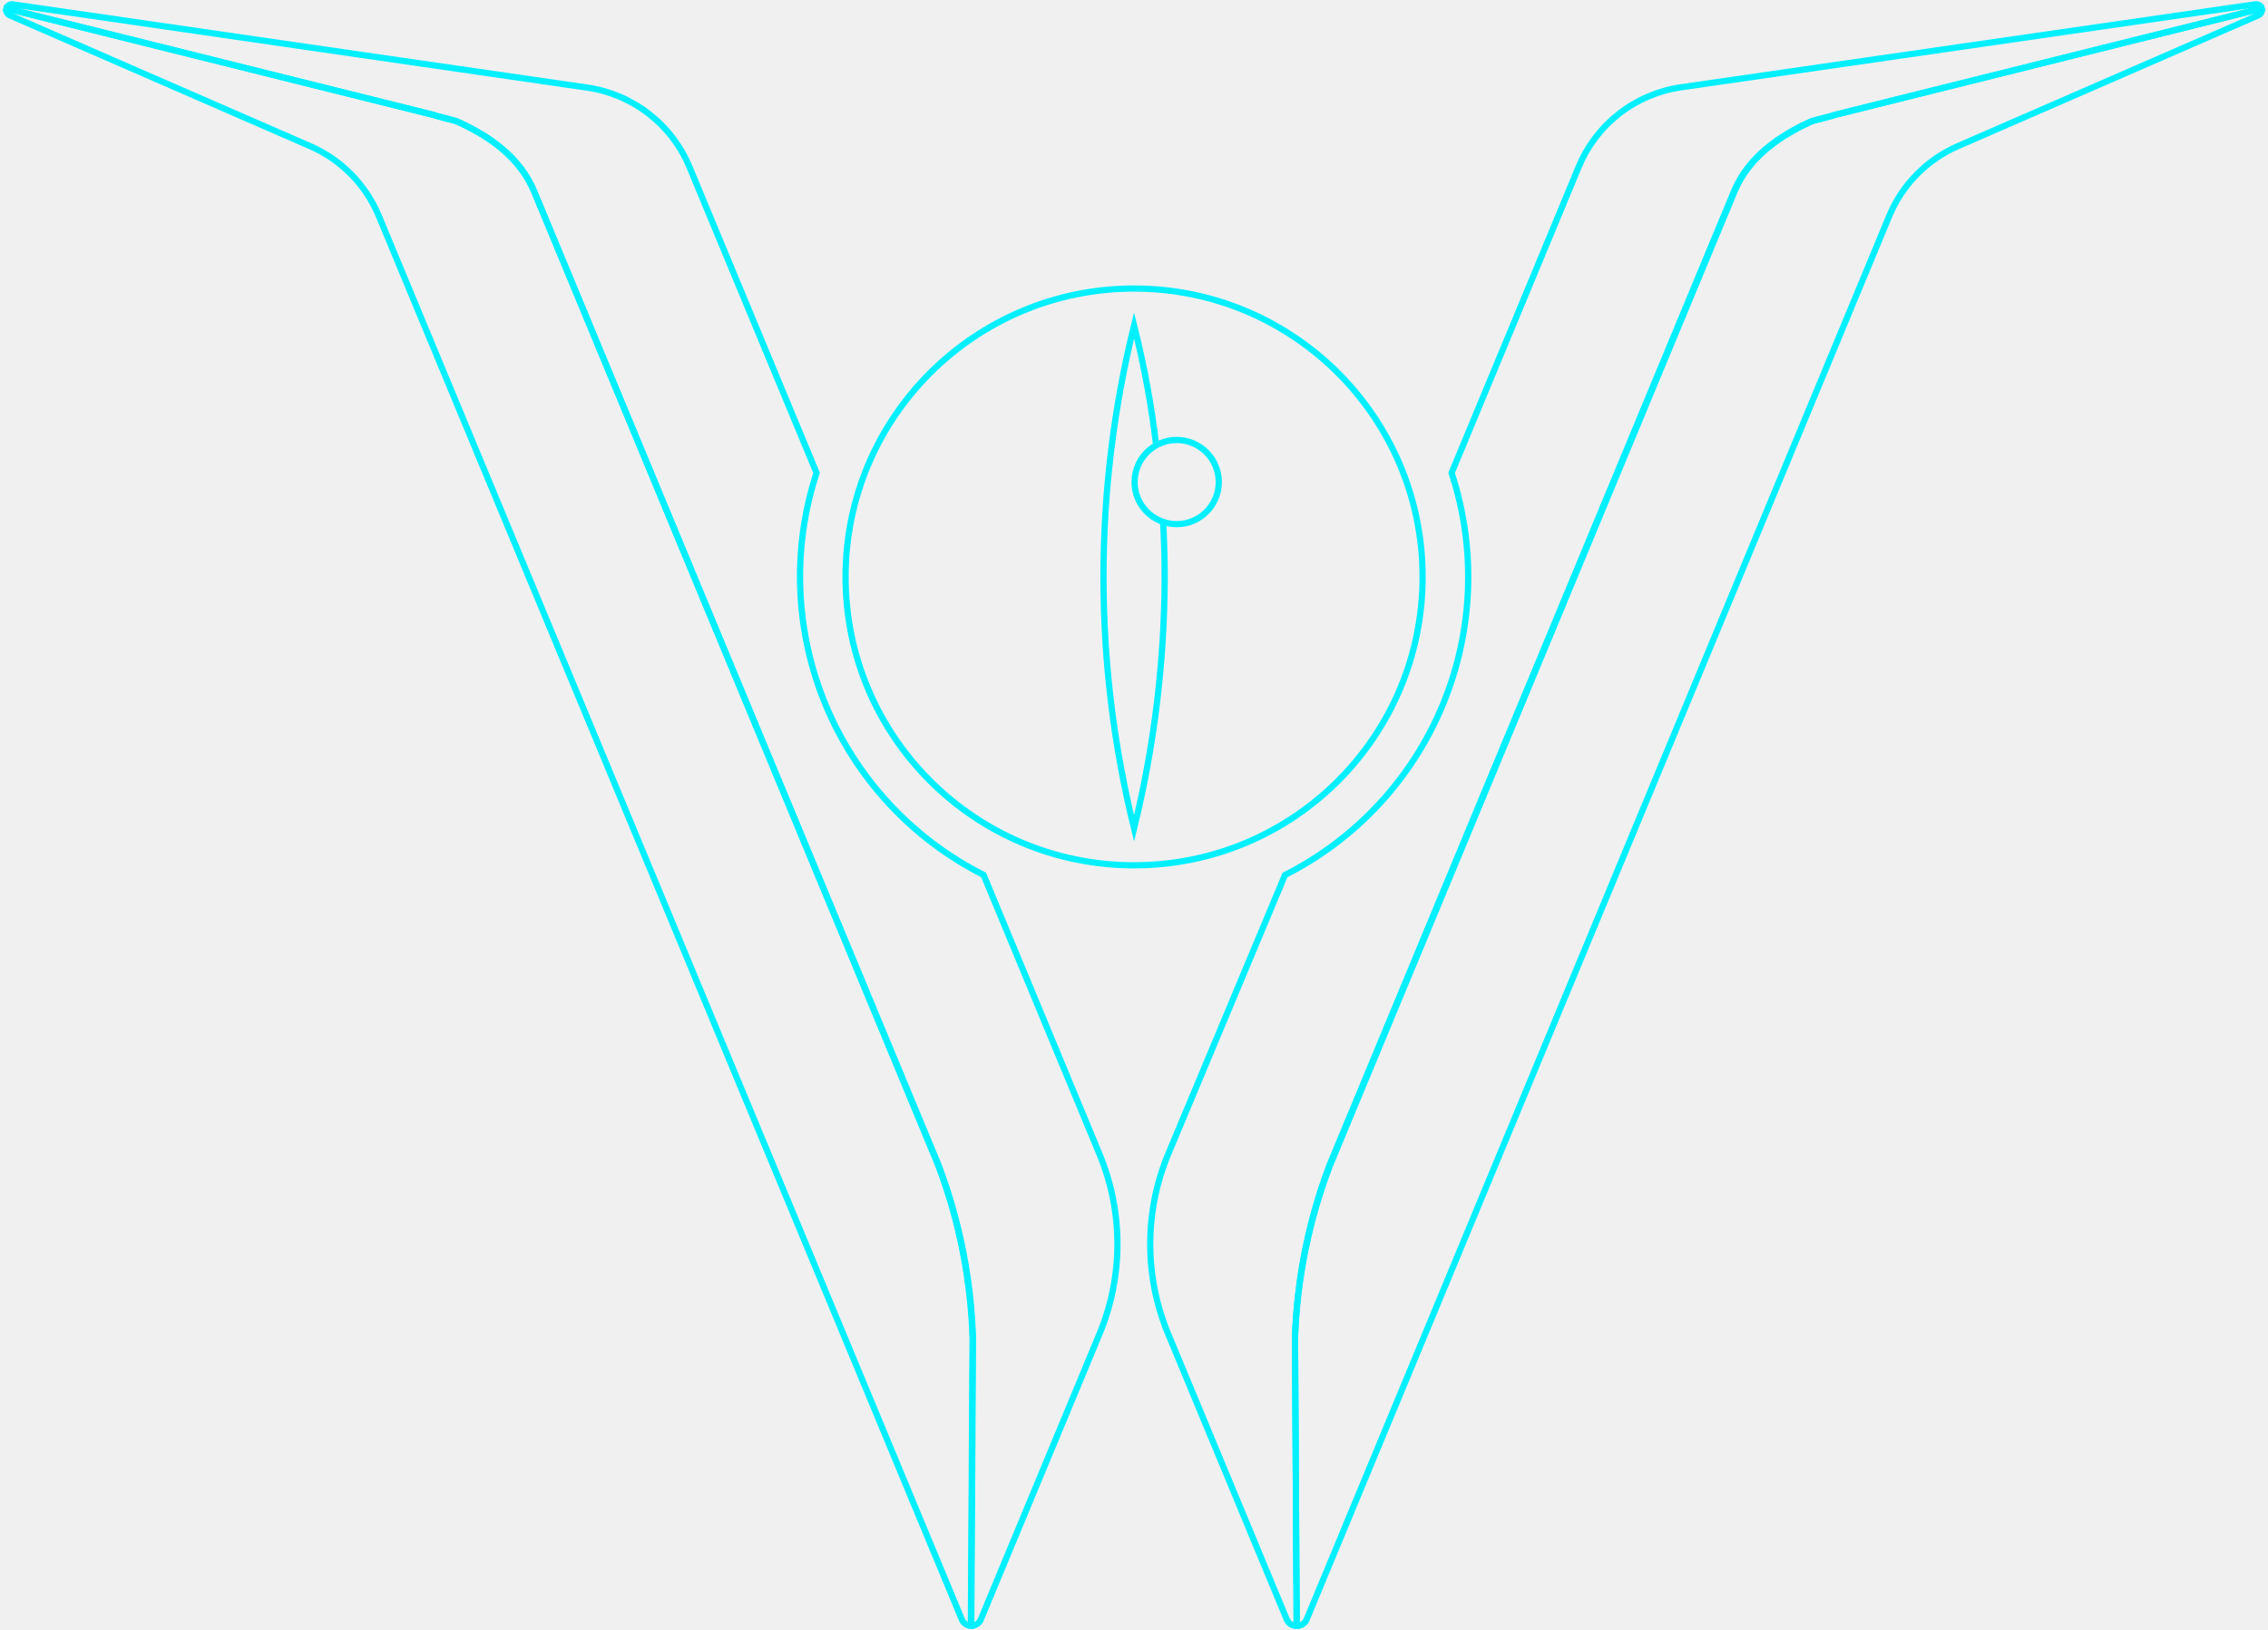
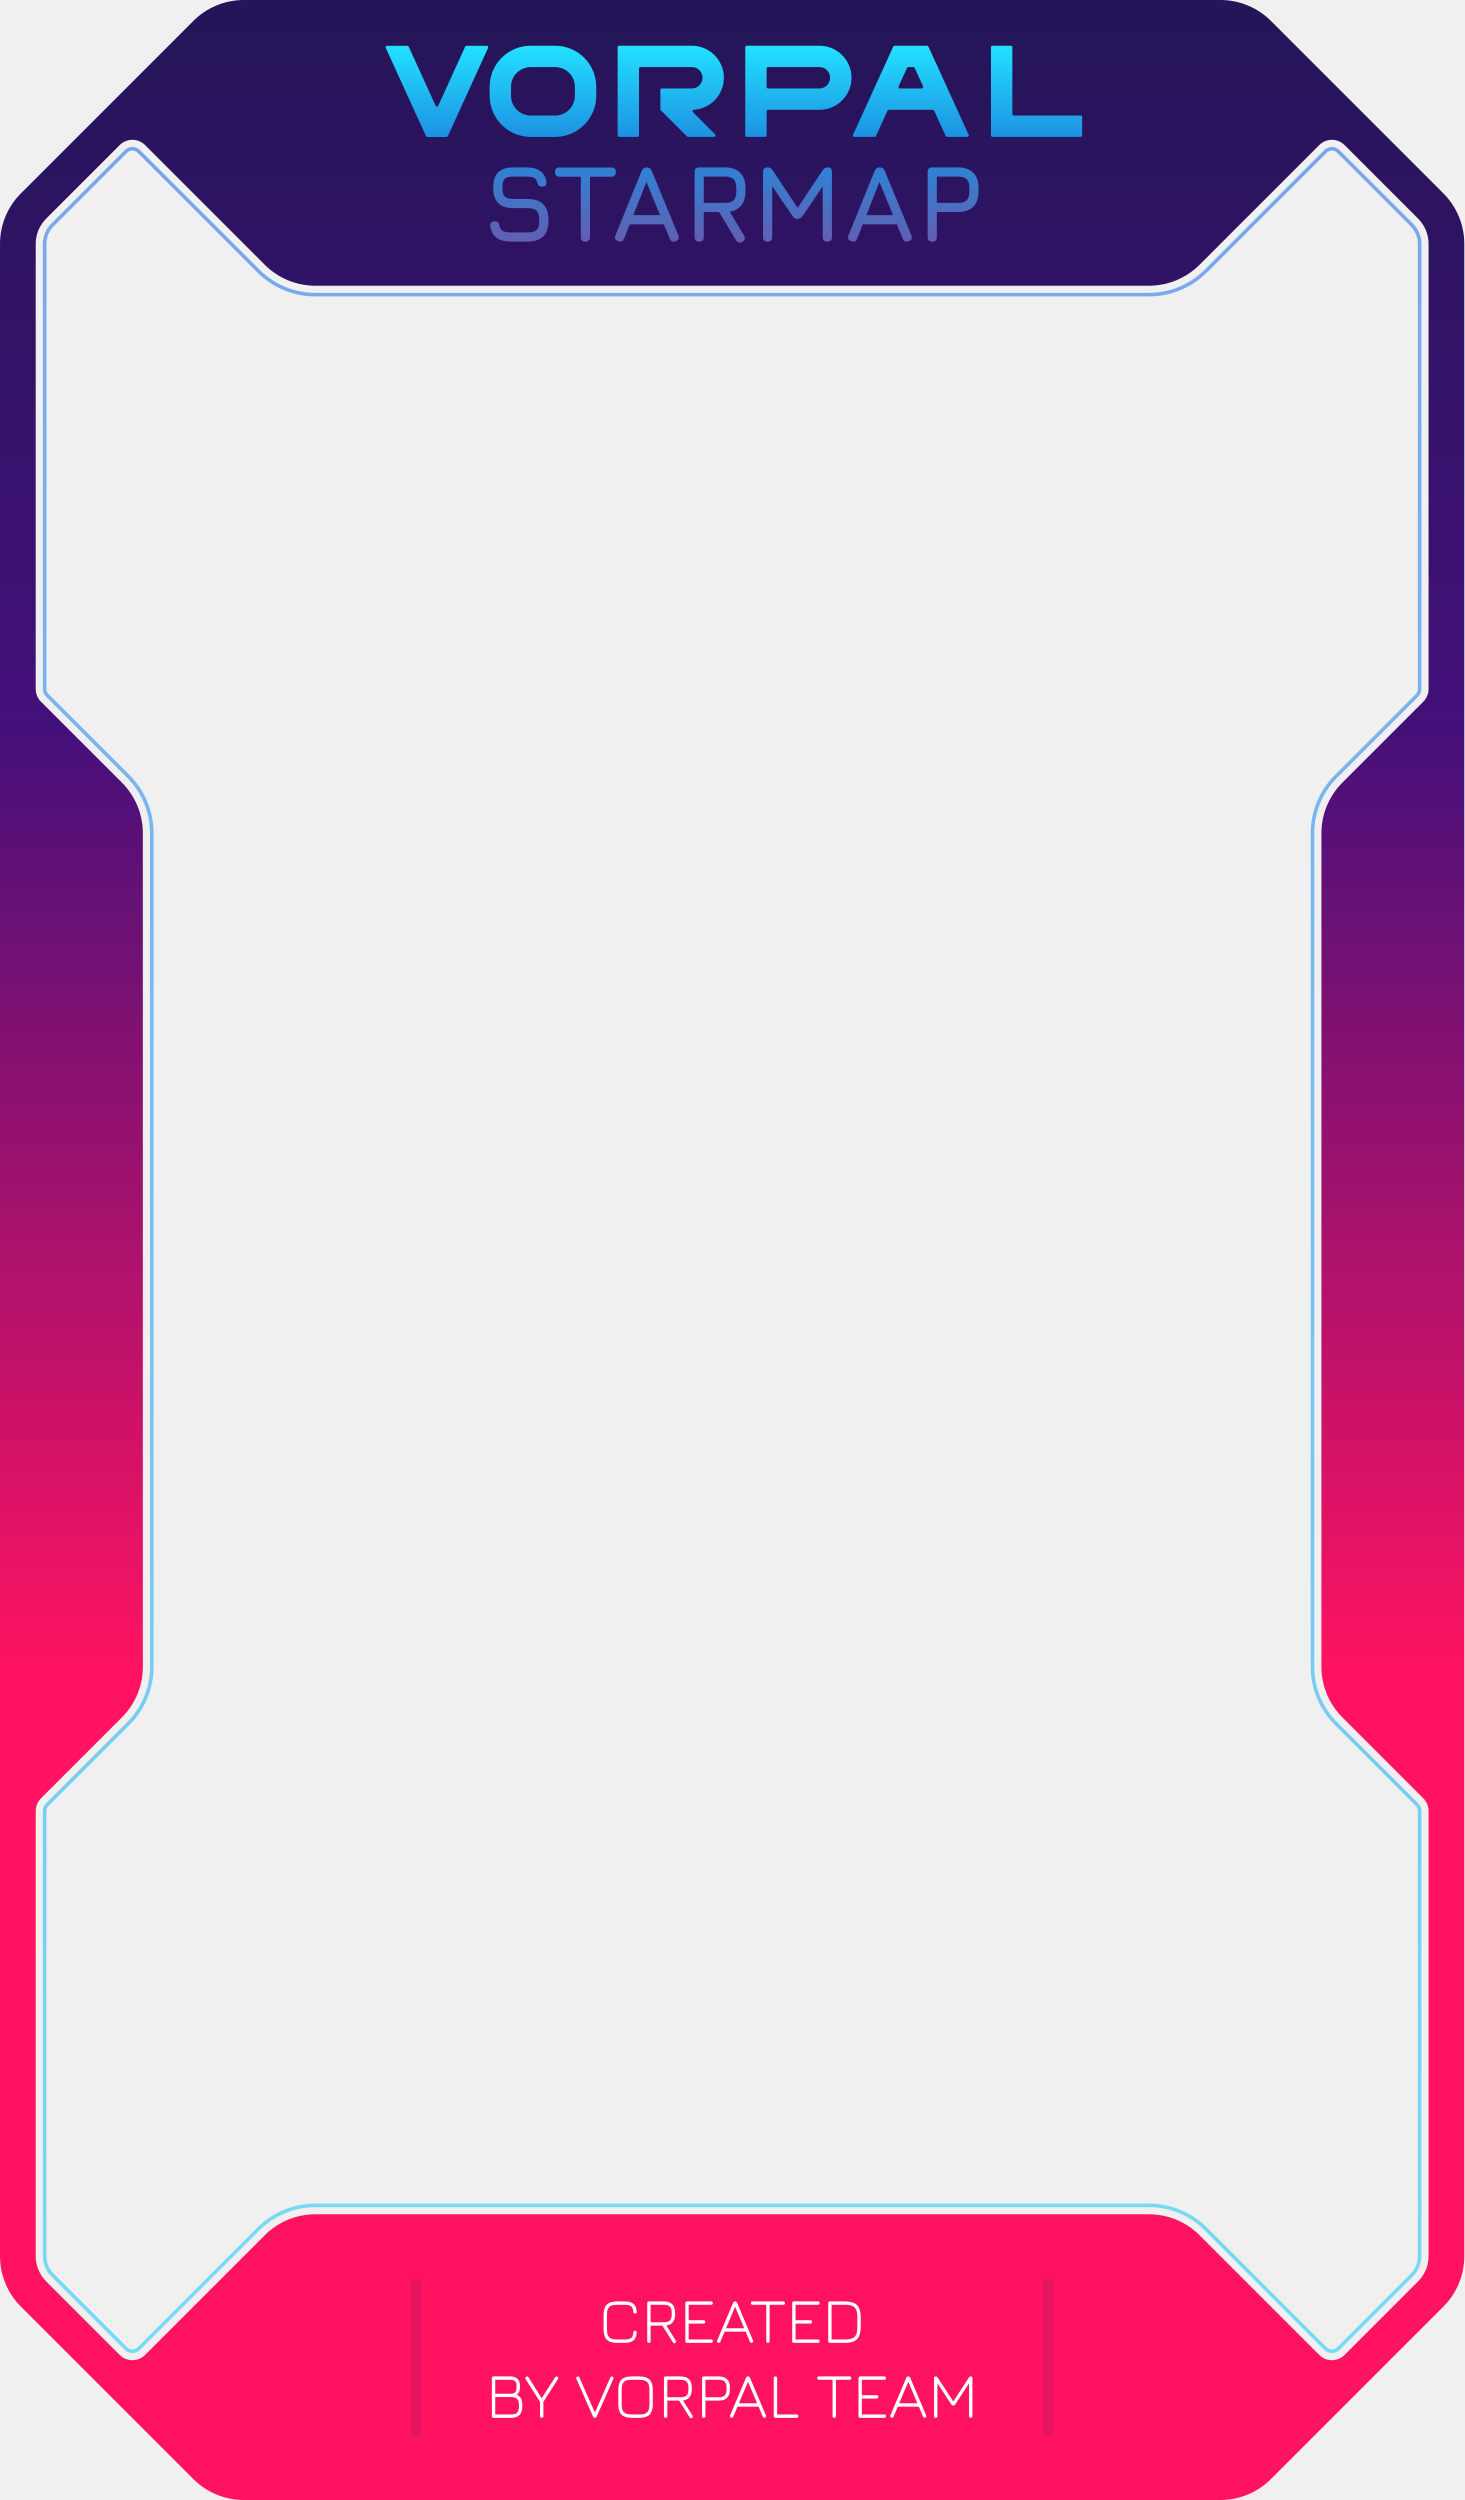
- <svg xmlns="http://www.w3.org/2000/svg" width="728" height="523" viewBox="0 0 728 523" fill="none">
-   <path d="M352.951 370.599C356.734 379.725 358.681 389.506 358.681 399.385C358.681 409.263 356.734 419.044 352.951 428.17L314.847 519.852C314.601 520.492 314.157 521.037 313.58 521.407C313.002 521.776 312.321 521.951 311.637 521.906L312.182 429.453C311.57 410.544 307.85 391.864 301.172 374.161L171.484 61.504C166.958 50.594 157.296 43.758 146.799 39.041C145.868 38.624 140.122 37.34 139.223 36.923L2.088 2.715C2.208 2.287 2.479 1.918 2.851 1.676C3.223 1.434 3.671 1.336 4.11 1.399L188.562 28.13C195.753 29.184 202.549 32.082 208.287 36.542C214.025 41.002 218.51 46.871 221.305 53.578L262.105 151.807C254.147 176.175 255.178 202.586 265.011 226.26C274.844 249.935 292.83 269.308 315.714 280.875L352.951 370.599Z" stroke="#00F0FF" stroke-width="2" stroke-miterlimit="10" />
-   <path d="M312.311 429.453L311.765 521.906C311.108 521.917 310.463 521.726 309.917 521.359C309.372 520.991 308.952 520.465 308.716 519.852L121.632 69.431C117.491 59.388 109.622 51.338 99.675 46.967L3.115 4.897C2.711 4.714 2.384 4.396 2.19 3.998C1.996 3.599 1.949 3.145 2.056 2.715L139.191 36.891C140.09 37.308 145.836 38.592 146.767 39.009C157.264 43.758 166.926 50.593 171.452 61.472L301.3 374.129C307.982 391.842 311.702 410.533 312.311 429.453V429.453Z" stroke="#00F0FF" stroke-width="2" stroke-miterlimit="10" />
-   <path d="M725.995 2.715L589.02 36.891C588.122 37.308 582.376 38.592 581.445 39.009C570.948 43.758 561.285 50.594 556.759 61.472L426.911 374.129C420.153 391.829 416.357 410.52 415.676 429.453L416.221 521.906C415.537 521.951 414.856 521.776 414.278 521.407C413.701 521.037 413.257 520.492 413.011 519.852L374.94 428.17C371.157 419.044 369.209 409.263 369.209 399.385C369.209 389.506 371.157 379.725 374.94 370.599L412.466 280.907C435.337 269.323 453.305 249.936 463.115 226.255C472.924 202.574 473.929 176.164 465.946 151.807L506.778 53.482C509.573 46.775 514.058 40.905 519.796 36.446C525.534 31.986 532.33 29.088 539.521 28.034L723.844 1.399C724.303 1.301 724.782 1.382 725.182 1.627C725.583 1.872 725.874 2.261 725.995 2.715V2.715Z" stroke="#00F0FF" stroke-width="2" stroke-miterlimit="10" />
-   <path d="M415.676 429.453L416.221 521.906C416.906 521.951 417.587 521.776 418.164 521.407C418.742 521.037 419.186 520.492 419.432 519.852L606.387 69.431C610.528 59.388 618.397 51.338 628.344 46.967L724.936 4.897C725.338 4.714 725.662 4.394 725.851 3.994C726.039 3.595 726.079 3.141 725.963 2.715L588.828 36.891C587.929 37.308 582.183 38.592 581.252 39.009C570.755 43.758 561.093 50.593 556.567 61.472L426.718 374.129C420.026 391.84 416.295 410.531 415.676 429.453V429.453Z" stroke="#00F0FF" stroke-width="2" stroke-miterlimit="10" />
-   <path d="M364.025 277.794C415.173 277.794 456.636 236.344 456.636 185.213C456.636 134.082 415.173 92.632 364.025 92.632C312.878 92.632 271.414 134.082 271.414 185.213C271.414 236.344 312.878 277.794 364.025 277.794Z" stroke="#00F0FF" stroke-width="2" stroke-miterlimit="10" />
-   <path d="M373.335 167.531C373.656 173.211 373.848 179.148 373.848 185.213C373.793 212.421 370.495 239.525 364.025 265.952C350.933 212.922 350.933 157.504 364.025 104.473C367.213 117.144 369.582 130.007 371.12 142.982" stroke="#00F0FF" stroke-width="2" stroke-miterlimit="10" />
-   <path d="M377.701 168.269C385.164 168.269 391.215 162.221 391.215 154.759C391.215 147.298 385.164 141.249 377.701 141.249C370.237 141.249 364.186 147.298 364.186 154.759C364.186 162.221 370.237 168.269 377.701 168.269Z" stroke="#00F0FF" stroke-width="2" stroke-miterlimit="10" />
+ <svg xmlns="http://www.w3.org/2000/svg" width="410" height="700" viewBox="0 0 410 700" fill="none">
+   <path fill-rule="evenodd" clip-rule="evenodd" d="M60.631 698.478C58.204 697.473 55.999 695.999 54.142 694.142L5.858 645.858C2.107 642.107 2.02727e-05 637.02 3.29233e-06 631.716L0 68.284C0 62.98 2.107 57.893 5.858 54.142L54.142 5.858C55.999 4.001 58.204 2.527 60.631 1.522C63.057 0.517 65.658 0 68.284 0H341.716C344.342 0 346.943 0.517 349.369 1.522C351.796 2.527 354.001 4.001 355.858 5.858L404.142 54.142C405.999 55.999 407.473 58.204 408.478 60.631C409.483 63.057 410 65.658 410 68.284V631.716C410 634.342 409.483 636.943 408.478 639.369C407.473 641.796 405.999 644.001 404.142 645.858L355.858 694.142C354.001 695.999 351.796 697.473 349.369 698.478C346.943 699.483 344.342 700 341.716 700H68.284C65.658 700 63.057 699.483 60.631 698.478ZM369.393 659.393L335.858 625.858C332.107 622.107 327.02 620 321.716 620L88.284 620C85.658 620 83.057 620.517 80.631 621.522C78.204 622.528 75.999 624.001 74.142 625.858L40.607 659.393C39.669 660.331 38.397 660.858 37.071 660.858C35.745 660.858 34.473 660.331 33.535 659.393L12.929 638.787C11.054 636.911 10 634.368 10 631.716V507.071C10 505.745 10.527 504.473 11.464 503.536L34.142 480.858C35.999 479.001 37.472 476.796 38.478 474.369C39.483 471.943 40 469.342 40 466.716V233.284C40 227.98 37.893 222.893 34.142 219.142L11.464 196.464C11 196 10.632 195.449 10.381 194.842C10.129 194.236 10 193.586 10 192.929V68.284C10 65.632 11.054 63.089 12.929 61.213L33.535 40.607C34 40.142 34.551 39.774 35.158 39.523C35.764 39.272 36.414 39.142 37.071 39.142C37.728 39.142 38.378 39.272 38.984 39.523C39.591 39.774 40.142 40.142 40.607 40.607L74.142 74.142C75.999 75.999 78.204 77.472 80.631 78.478C83.057 79.483 85.658 80 88.284 80L321.716 80C327.02 80 332.107 77.893 335.858 74.142L369.393 40.607C370.331 39.669 371.603 39.142 372.929 39.142C374.255 39.142 375.527 39.669 376.465 40.607L397.071 61.213C398 62.142 398.736 63.244 399.239 64.457C399.741 65.671 400 66.971 400 68.284V192.929C400 193.586 399.871 194.236 399.619 194.842C399.368 195.449 399 196 398.536 196.464L375.858 219.142C372.107 222.893 370 227.98 370 233.284V466.716C370 469.342 370.517 471.943 371.522 474.369C372.528 476.796 374.001 479.001 375.858 480.858L398.536 503.536C399 504 399.368 504.551 399.619 505.158C399.871 505.764 400 506.414 400 507.071V631.716C400 633.029 399.741 634.329 399.239 635.543C398.736 636.756 398 637.858 397.071 638.787L376.465 659.393C375.527 660.331 374.255 660.858 372.929 660.858C371.603 660.858 370.331 660.331 369.393 659.393Z" fill="url(#paint0_linear_1_488)" />
+   <path opacity="0.5" d="M337.626 624.09L371.161 657.626C371.393 657.858 371.669 658.042 371.972 658.168C372.276 658.293 372.601 658.358 372.929 658.358C373.257 658.358 373.582 658.293 373.886 658.168C374.189 658.042 374.465 657.858 374.697 657.626L395.303 637.019C396 636.323 396.552 635.496 396.929 634.586C397.306 633.676 397.5 632.701 397.5 631.716L397.5 507.071C397.5 506.408 397.237 505.772 396.768 505.303L374.09 482.626C369.871 478.406 367.5 472.683 367.5 466.716V233.284C367.5 230.33 368.082 227.404 369.213 224.674C370.343 221.944 372.001 219.464 374.09 217.374L396.768 194.697C397.237 194.228 397.5 193.592 397.5 192.929L397.5 68.284C397.5 66.295 396.71 64.388 395.303 62.981L374.697 42.374C374.465 42.142 374.189 41.958 373.886 41.833C373.582 41.707 373.257 41.642 372.929 41.642C372.601 41.642 372.276 41.707 371.972 41.833C371.669 41.958 371.393 42.142 371.161 42.374L337.626 75.91C335.536 77.999 333.056 79.657 330.326 80.787C327.596 81.918 324.671 82.5 321.716 82.5H88.284C82.317 82.5 76.594 80.129 72.374 75.91L38.839 42.374C38.607 42.142 38.331 41.958 38.028 41.833C37.724 41.707 37.399 41.642 37.071 41.642C36.743 41.642 36.418 41.707 36.114 41.833C35.811 41.958 35.535 42.142 35.303 42.374L14.697 62.981C14 63.677 13.448 64.504 13.071 65.414C12.694 66.324 12.5 67.299 12.5 68.284V192.929C12.5 193.257 12.565 193.582 12.69 193.886C12.816 194.189 13 194.465 13.232 194.697L35.91 217.374C37.999 219.464 39.657 221.944 40.787 224.674C41.918 227.404 42.5 230.33 42.5 233.284L42.5 466.716C42.5 472.683 40.13 478.406 35.91 482.626L13.232 505.303C13 505.535 12.816 505.811 12.69 506.114C12.565 506.418 12.5 506.743 12.5 507.071V631.716C12.5 633.705 13.29 635.613 14.697 637.019L35.303 657.626C35.772 658.095 36.408 658.358 37.071 658.358C37.734 658.358 38.37 658.095 38.839 657.626L72.374 624.09C74.464 622.001 76.944 620.344 79.674 619.213C82.404 618.082 85.329 617.5 88.284 617.5H321.716C327.683 617.5 333.406 619.871 337.626 624.09Z" stroke="url(#paint1_linear_1_488)" stroke-linecap="round" stroke-linejoin="round" />
+   <path fill-rule="evenodd" clip-rule="evenodd" d="M277.587 38.212C277.662 38.286 277.764 38.328 277.869 38.328H302.601C302.707 38.328 302.808 38.286 302.883 38.212C302.958 38.137 303 38.035 303 37.929V32.744C303 32.638 302.958 32.536 302.883 32.462C302.808 32.387 302.707 32.345 302.601 32.345H283.853C283.633 32.345 283.454 32.166 283.454 31.946V13.198C283.454 12.977 283.275 12.799 283.055 12.799H277.869C277.764 12.799 277.662 12.841 277.587 12.916C277.513 12.991 277.471 13.092 277.471 13.198V37.929C277.471 38.035 277.513 38.137 277.587 38.212ZM238.42 21.774C238.42 26.731 234.401 30.749 229.445 30.749H215.052C214.832 30.749 214.653 30.928 214.653 31.148V37.929C214.653 38.15 214.475 38.328 214.254 38.328L209.069 38.328C208.963 38.328 208.861 38.286 208.787 38.212C208.712 38.137 208.67 38.035 208.67 37.929V13.198C208.67 12.977 208.848 12.799 209.069 12.799H214.653H229.445C234.401 12.799 238.42 16.817 238.42 21.774ZM232.436 21.774C232.436 23.426 231.097 24.766 229.445 24.766H215.052C214.832 24.766 214.653 24.587 214.653 24.367V19.181C214.653 18.961 214.832 18.782 215.052 18.782H229.445C231.097 18.782 232.436 20.122 232.436 21.774ZM119.645 38.352C119.489 38.352 119.347 38.261 119.282 38.119L108.005 13.387C107.949 13.264 107.959 13.12 108.032 13.006C108.106 12.892 108.232 12.823 108.368 12.823H114.067C114.223 12.823 114.365 12.914 114.43 13.056L121.977 29.608C122.042 29.75 122.184 29.841 122.34 29.841C122.496 29.841 122.638 29.75 122.703 29.608L130.25 13.056C130.315 12.914 130.457 12.823 130.613 12.823H136.313C136.448 12.823 136.575 12.892 136.648 13.006C136.721 13.12 136.732 13.264 136.676 13.387L125.399 38.119C125.334 38.261 125.192 38.352 125.036 38.352H119.645ZM148.63 38.333C145.577 38.338 142.646 37.13 140.484 34.974C138.321 32.819 137.103 29.893 137.098 26.84L137.094 24.336C137.089 21.282 138.297 18.352 140.452 16.189C142.607 14.027 145.534 12.809 148.587 12.804H155.462C158.515 12.809 161.441 14.027 163.597 16.189C165.752 18.352 166.96 21.282 166.955 24.336L166.951 26.84C166.946 29.893 165.728 32.819 163.565 34.974C161.403 37.13 158.472 38.338 155.419 38.333H148.63ZM148.62 32.349C147.153 32.352 145.746 31.771 144.707 30.736C143.669 29.701 143.084 28.296 143.081 26.829L143.077 24.326C143.075 22.859 143.655 21.452 144.69 20.413C145.725 19.375 147.131 18.79 148.597 18.787H155.452C156.918 18.79 158.324 19.375 159.359 20.413C160.394 21.452 160.974 22.859 160.972 24.326L160.967 26.829C160.965 28.296 160.38 29.701 159.341 30.736C158.303 31.771 156.895 32.352 155.429 32.349H148.62ZM259.59 12.799C259.746 12.799 259.888 12.89 259.953 13.032L271.23 37.764C271.286 37.887 271.276 38.031 271.202 38.145C271.129 38.259 271.003 38.328 270.867 38.328L265.167 38.328C265.011 38.328 264.869 38.237 264.805 38.095L261.562 30.983C261.497 30.84 261.355 30.749 261.199 30.749H248.871C248.715 30.749 248.573 30.84 248.508 30.983L245.265 38.095C245.201 38.237 245.059 38.328 244.902 38.328L239.203 38.328C239.067 38.328 238.941 38.259 238.868 38.145C238.794 38.031 238.784 37.887 238.84 37.764L250.117 13.032C250.182 12.89 250.324 12.799 250.48 12.799H259.59ZM258.442 24.583C258.515 24.468 258.526 24.325 258.469 24.201L256.105 19.016C256.04 18.874 255.898 18.782 255.742 18.782H254.328C254.172 18.782 254.03 18.874 253.965 19.016L251.6 24.201C251.544 24.325 251.554 24.468 251.628 24.583C251.701 24.697 251.828 24.766 251.963 24.766H258.107C258.242 24.766 258.369 24.697 258.442 24.583ZM173.335 12.799H193.711C198.557 12.799 202.527 16.645 202.682 21.488C202.836 26.331 199.119 30.422 194.284 30.731C194.127 30.741 193.991 30.842 193.936 30.988C193.881 31.135 193.916 31.3 194.027 31.411L200.263 37.647C200.377 37.761 200.412 37.933 200.35 38.082C200.288 38.231 200.143 38.328 199.981 38.328L192.648 38.328C192.542 38.328 192.44 38.286 192.366 38.212L185.02 30.866C184.945 30.791 184.903 30.69 184.903 30.584L184.903 25.165C184.903 24.944 185.082 24.766 185.302 24.766H193.711C194.78 24.766 195.768 24.196 196.302 23.27C196.837 22.344 196.837 21.204 196.302 20.278C195.768 19.353 194.78 18.782 193.711 18.782H179.319C179.098 18.782 178.92 18.961 178.92 19.181V37.929C178.92 38.035 178.878 38.137 178.803 38.212C178.728 38.286 178.627 38.328 178.521 38.328L173.335 38.328C173.115 38.328 172.936 38.15 172.936 37.929V13.198C172.936 13.092 172.978 12.991 173.053 12.916C173.128 12.841 173.23 12.799 173.335 12.799ZM139.098 66.602C140.074 67.308 141.436 67.66 143.184 67.66H147.6C149.624 67.66 151.126 67.177 152.107 66.211C153.089 65.246 153.579 63.745 153.579 61.712C153.579 59.667 153.086 58.154 152.1 57.173C151.113 56.192 149.613 55.701 147.6 55.701H143.797C142.571 55.701 141.743 55.477 141.314 55.027C140.884 54.577 140.67 53.749 140.67 52.543C140.67 51.347 140.879 50.532 141.298 50.097C141.717 49.663 142.54 49.446 143.767 49.446H147.416C148.336 49.446 149.026 49.556 149.486 49.776C149.945 49.995 150.257 50.407 150.421 51.01C150.482 51.419 150.615 51.73 150.819 51.945C151.024 52.16 151.33 52.267 151.739 52.267C152.189 52.267 152.526 52.152 152.751 51.922C152.976 51.692 153.058 51.357 152.997 50.918C152.751 49.548 152.166 48.531 151.241 47.867C150.316 47.202 149.041 46.87 147.416 46.87H143.767C141.835 46.87 140.406 47.335 139.481 48.265C138.556 49.195 138.094 50.621 138.094 52.543C138.094 54.475 138.561 55.913 139.497 56.859C140.432 57.804 141.865 58.277 143.797 58.277H147.6C148.888 58.277 149.777 58.52 150.267 59.005C150.758 59.491 151.003 60.393 151.003 61.712C151.003 63.01 150.766 63.896 150.29 64.372C149.815 64.847 148.918 65.085 147.6 65.085H143.184C142.141 65.085 141.367 64.954 140.861 64.694C140.355 64.433 140.026 63.95 139.872 63.245C139.801 62.815 139.665 62.498 139.466 62.294C139.267 62.09 138.952 61.987 138.523 61.987C138.094 61.987 137.767 62.1 137.542 62.325C137.317 62.55 137.225 62.887 137.266 63.337C137.511 64.809 138.122 65.897 139.098 66.602ZM162.947 67.338C163.162 67.553 163.484 67.66 163.913 67.66C164.332 67.66 164.651 67.548 164.871 67.323C165.091 67.098 165.201 66.781 165.201 66.372V49.477H171.15C171.579 49.477 171.901 49.369 172.116 49.155C172.33 48.94 172.438 48.618 172.438 48.189C172.438 47.759 172.33 47.437 172.116 47.223C171.901 47.008 171.579 46.901 171.15 46.901H156.676C156.247 46.901 155.925 47.008 155.71 47.223C155.496 47.437 155.388 47.759 155.388 48.189C155.388 48.618 155.496 48.94 155.71 49.155C155.925 49.369 156.247 49.477 156.676 49.477H162.625V66.372C162.625 66.802 162.732 67.124 162.947 67.338ZM172.346 65.851C172.018 66.659 172.264 67.221 173.082 67.538C173.869 67.865 174.421 67.63 174.737 66.832L176.317 62.815H185.868L187.524 66.832C187.841 67.619 188.403 67.855 189.211 67.538C190.008 67.221 190.243 66.659 189.916 65.851L182.495 47.882C182.26 47.238 181.811 46.901 181.146 46.87H181.085C180.431 46.87 179.95 47.207 179.644 47.882L172.346 65.851ZM184.811 60.24H177.328L180.993 50.948L184.811 60.24ZM207.855 67.722C207.517 67.936 207.195 68.003 206.889 67.921C206.582 67.839 206.321 67.63 206.107 67.292L201.354 59.381H197.061V66.372C197.061 67.231 196.632 67.66 195.773 67.66C194.914 67.66 194.485 67.231 194.485 66.372V48.158C194.485 47.299 194.914 46.87 195.773 46.87H202.948C204.819 46.87 206.252 47.368 207.249 48.365C208.246 49.361 208.744 50.795 208.744 52.666V53.586C208.744 55.211 208.366 56.506 207.609 57.472C206.853 58.438 205.759 59.039 204.328 59.274L208.345 65.974C208.734 66.689 208.57 67.272 207.855 67.722ZM197.061 56.805H202.948C204.114 56.805 204.941 56.56 205.432 56.069C205.923 55.579 206.168 54.751 206.168 53.586V52.666C206.168 51.511 205.923 50.685 205.432 50.19C204.941 49.694 204.114 49.446 202.948 49.446H197.061V56.805ZM214.938 67.66C214.079 67.66 213.65 67.231 213.65 66.372V48.158C213.65 47.299 214.079 46.87 214.938 46.87C215.5 46.87 215.97 47.146 216.349 47.698L223.34 58.215L230.331 47.698C230.679 47.146 231.2 46.87 231.895 46.87C232.59 46.87 232.938 47.299 232.938 48.158V66.372C232.938 67.231 232.508 67.66 231.65 67.66C230.791 67.66 230.362 67.231 230.362 66.372V52.183L224.72 60.485C224.342 61.037 223.82 61.313 223.156 61.313C222.696 61.313 222.277 61.037 221.899 60.485L216.226 52.138V66.372C216.226 67.231 215.797 67.66 214.938 67.66ZM238.335 67.538C237.517 67.221 237.272 66.659 237.599 65.851L244.897 47.882C245.203 47.207 245.684 46.87 246.338 46.87H246.399C247.064 46.901 247.513 47.238 247.749 47.882L255.169 65.851C255.496 66.659 255.261 67.221 254.464 67.538C253.656 67.855 253.094 67.619 252.777 66.832L251.122 62.815H241.57L239.99 66.832C239.674 67.63 239.122 67.865 238.335 67.538ZM242.582 60.24H250.064L246.246 50.948L242.582 60.24ZM259.738 66.372C259.738 67.231 260.167 67.66 261.026 67.66C261.885 67.66 262.314 67.231 262.314 66.372V59.381H268.201C270.072 59.381 271.506 58.883 272.502 57.886C273.499 56.89 273.997 55.456 273.997 53.586V52.666C273.997 50.795 273.499 49.361 272.502 48.365C271.506 47.368 270.072 46.87 268.201 46.87H261.026C260.167 46.87 259.738 47.299 259.738 48.158V66.372ZM268.201 56.805H262.314V49.446H268.201C269.367 49.446 270.195 49.694 270.685 50.19C271.176 50.685 271.421 51.511 271.421 52.666V53.586C271.421 54.751 271.176 55.579 270.685 56.069C270.195 56.56 269.367 56.805 268.201 56.805Z" fill="url(#paint2_linear_1_488)" />
+   <path d="M172.76 656C171.458 656 170.507 655.7 169.907 655.1C169.307 654.5 169.007 653.549 169.007 652.247V648.152C169.007 646.838 169.304 645.884 169.898 645.29C170.498 644.696 171.446 644.399 172.742 644.399H174.92C176.024 644.399 176.846 644.63 177.386 645.092C177.926 645.548 178.223 646.283 178.277 647.297C178.295 647.459 178.262 647.582 178.178 647.666C178.1 647.75 177.983 647.792 177.827 647.792C177.527 647.792 177.362 647.633 177.332 647.315C177.29 646.571 177.086 646.058 176.72 645.776C176.354 645.488 175.754 645.344 174.92 645.344H172.742C172.052 645.344 171.503 645.434 171.095 645.614C170.687 645.788 170.393 646.082 170.213 646.496C170.039 646.904 169.952 647.456 169.952 648.152V652.247C169.952 652.943 170.042 653.495 170.222 653.903C170.402 654.311 170.696 654.605 171.104 654.785C171.512 654.965 172.064 655.055 172.76 655.055H174.92C175.754 655.055 176.354 654.914 176.72 654.632C177.086 654.344 177.29 653.828 177.332 653.084C177.362 652.766 177.527 652.607 177.827 652.607C177.983 652.607 178.1 652.652 178.178 652.742C178.262 652.826 178.295 652.946 178.277 653.102C178.223 654.116 177.926 654.854 177.386 655.316C176.846 655.772 176.024 656 174.92 656H172.76ZM189.069 656.018C188.937 656.096 188.817 656.123 188.709 656.099C188.601 656.075 188.505 656 188.421 655.874L185.469 651.176H182.166V655.523C182.166 655.841 182.01 656 181.698 656C181.38 656 181.221 655.841 181.221 655.523V644.876C181.221 644.558 181.38 644.399 181.698 644.399H185.91C186.936 644.399 187.71 644.663 188.232 645.191C188.76 645.719 189.024 646.496 189.024 647.522V648.062C189.024 648.968 188.817 649.679 188.403 650.195C187.989 650.711 187.377 651.026 186.567 651.14L189.222 655.37C189.39 655.646 189.339 655.862 189.069 656.018ZM182.166 650.231H185.91C186.666 650.231 187.215 650.06 187.557 649.718C187.905 649.37 188.079 648.818 188.079 648.062V647.522C188.079 646.76 187.905 646.208 187.557 645.866C187.215 645.518 186.666 645.344 185.91 645.344H182.166V650.231ZM192.368 656C192.05 656 191.891 655.841 191.891 655.523V644.876C191.891 644.558 192.05 644.399 192.368 644.399H199.109C199.427 644.399 199.586 644.558 199.586 644.876C199.586 645.188 199.427 645.344 199.109 645.344H192.836V649.655H196.985C197.303 649.655 197.462 649.811 197.462 650.123C197.462 650.441 197.303 650.6 196.985 650.6H192.836V655.055H199.109C199.427 655.055 199.586 655.211 199.586 655.523C199.586 655.841 199.427 656 199.109 656H192.368ZM201.072 655.955C200.784 655.829 200.697 655.619 200.811 655.325L205.275 644.768C205.371 644.522 205.548 644.399 205.806 644.399H205.86C206.106 644.405 206.28 644.528 206.382 644.768L210.846 655.325C210.966 655.619 210.882 655.829 210.594 655.955C210.3 656.075 210.096 655.991 209.982 655.703L208.785 652.868H202.89L201.693 655.703C201.573 655.991 201.366 656.075 201.072 655.955ZM203.277 651.923H208.389L205.833 645.893L203.277 651.923ZM215.025 656.009C214.881 656.009 214.764 655.967 214.674 655.883C214.59 655.799 214.548 655.685 214.548 655.541V645.335H210.723C210.579 645.335 210.462 645.293 210.372 645.209C210.288 645.125 210.246 645.011 210.246 644.867C210.246 644.723 210.288 644.609 210.372 644.525C210.462 644.435 210.579 644.39 210.723 644.39H219.327C219.471 644.39 219.585 644.435 219.669 644.525C219.753 644.609 219.795 644.723 219.795 644.867C219.795 645.011 219.753 645.125 219.669 645.209C219.585 645.293 219.471 645.335 219.327 645.335H215.493V655.541C215.493 655.679 215.448 655.793 215.358 655.883C215.274 655.967 215.163 656.009 215.025 656.009ZM222.286 656C221.968 656 221.809 655.841 221.809 655.523V644.876C221.809 644.558 221.968 644.399 222.286 644.399H229.027C229.345 644.399 229.504 644.558 229.504 644.876C229.504 645.188 229.345 645.344 229.027 645.344H222.754V649.655H226.903C227.221 649.655 227.38 649.811 227.38 650.123C227.38 650.441 227.221 650.6 226.903 650.6H222.754V655.055H229.027C229.345 655.055 229.504 655.211 229.504 655.523C229.504 655.841 229.345 656 229.027 656H222.286ZM232.376 656C232.058 656 231.899 655.841 231.899 655.523V644.876C231.899 644.558 232.058 644.399 232.376 644.399H236.714C238.208 644.399 239.294 644.741 239.972 645.425C240.656 646.109 240.998 647.198 240.998 648.692V651.707C240.998 653.201 240.656 654.29 239.972 654.974C239.294 655.658 238.208 656 236.714 656H232.376ZM232.844 655.055H236.714C237.53 655.055 238.181 654.947 238.667 654.731C239.159 654.515 239.513 654.164 239.729 653.678C239.945 653.186 240.053 652.529 240.053 651.707V648.692C240.053 647.876 239.945 647.225 239.729 646.739C239.513 646.247 239.159 645.893 238.667 645.677C238.181 645.455 237.53 645.344 236.714 645.344H232.844V655.055ZM138.201 677C137.883 677 137.724 676.841 137.724 676.523V665.876C137.724 665.558 137.883 665.399 138.201 665.399H142.899C143.781 665.399 144.447 665.624 144.897 666.074C145.353 666.518 145.581 667.172 145.581 668.036V668.522C145.581 669.464 145.278 670.13 144.672 670.52C145.722 670.952 146.247 671.888 146.247 673.328V673.895C146.247 674.915 145.983 675.689 145.455 676.217C144.933 676.739 144.159 677 143.133 677H138.201ZM138.669 676.055H143.133C143.895 676.055 144.447 675.884 144.789 675.542C145.131 675.2 145.302 674.651 145.302 673.895V673.328C145.302 672.572 145.131 672.026 144.789 671.69C144.453 671.354 143.901 671.186 143.133 671.186H138.669V676.055ZM138.669 670.241H143.034C143.58 670.241 143.982 670.103 144.24 669.827C144.504 669.545 144.636 669.11 144.636 668.522V668.036C144.636 667.436 144.498 667.004 144.222 666.74C143.952 666.476 143.511 666.344 142.899 666.344H138.669V670.241ZM151.676 677C151.364 677 151.208 676.841 151.208 676.523V672.518L147.176 666.146C147.014 665.888 147.065 665.669 147.329 665.489C147.599 665.321 147.818 665.372 147.986 665.642L151.676 671.501L155.429 665.633C155.513 665.507 155.609 665.432 155.717 665.408C155.825 665.384 155.945 665.414 156.077 665.498C156.347 665.66 156.395 665.876 156.221 666.146L152.153 672.518V676.523C152.153 676.841 151.994 677 151.676 677ZM166.499 677C166.295 677 166.148 676.892 166.058 676.676L161.387 666.074C161.309 665.9 161.309 665.756 161.387 665.642C161.471 665.528 161.585 665.456 161.729 665.426C161.975 665.366 162.146 665.456 162.242 665.696L166.742 675.902H166.409L170.882 665.696C170.978 665.456 171.152 665.366 171.404 665.426C171.56 665.456 171.674 665.528 171.746 665.642C171.818 665.756 171.818 665.9 171.746 666.074L167.057 676.676C166.967 676.892 166.814 677 166.598 677H166.499ZM176.882 677C175.58 677 174.629 676.7 174.029 676.1C173.429 675.5 173.129 674.549 173.129 673.247V669.143C173.129 667.829 173.429 666.875 174.029 666.281C174.629 665.681 175.574 665.387 176.864 665.399H179.042C180.344 665.399 181.292 665.699 181.886 666.299C182.486 666.899 182.786 667.85 182.786 669.152V673.247C182.786 674.549 182.486 675.5 181.886 676.1C181.292 676.7 180.344 677 179.042 677H176.882ZM176.882 676.055H179.042C179.732 676.055 180.281 675.965 180.689 675.785C181.097 675.605 181.391 675.311 181.571 674.903C181.751 674.495 181.841 673.943 181.841 673.247V669.152C181.841 668.462 181.751 667.913 181.571 667.505C181.391 667.097 181.097 666.803 180.689 666.623C180.281 666.437 179.732 666.344 179.042 666.344H176.864C176.174 666.338 175.625 666.425 175.217 666.605C174.815 666.779 174.524 667.073 174.344 667.487C174.164 667.895 174.074 668.447 174.074 669.143V673.247C174.074 673.943 174.164 674.495 174.344 674.903C174.524 675.311 174.818 675.605 175.226 675.785C175.634 675.965 176.186 676.055 176.882 676.055ZM193.754 677.018C193.622 677.096 193.502 677.123 193.394 677.099C193.286 677.075 193.19 677 193.106 676.874L190.154 672.176H186.851V676.523C186.851 676.841 186.695 677 186.383 677C186.065 677 185.906 676.841 185.906 676.523V665.876C185.906 665.558 186.065 665.399 186.383 665.399H190.595C191.621 665.399 192.395 665.663 192.917 666.191C193.445 666.719 193.709 667.496 193.709 668.522V669.062C193.709 669.968 193.502 670.679 193.088 671.195C192.674 671.711 192.062 672.026 191.252 672.14L193.907 676.37C194.075 676.646 194.024 676.862 193.754 677.018ZM186.851 671.231H190.595C191.351 671.231 191.9 671.06 192.242 670.718C192.59 670.37 192.764 669.818 192.764 669.062V668.522C192.764 667.76 192.59 667.208 192.242 666.866C191.9 666.518 191.351 666.344 190.595 666.344H186.851V671.231ZM197.053 677C196.735 677 196.576 676.841 196.576 676.523V665.876C196.576 665.558 196.735 665.399 197.053 665.399H201.265C202.291 665.399 203.065 665.663 203.587 666.191C204.115 666.719 204.379 667.496 204.379 668.522V669.062C204.379 670.082 204.115 670.856 203.587 671.384C203.065 671.912 202.291 672.176 201.265 672.176H197.521V676.523C197.521 676.841 197.365 677 197.053 677ZM197.521 671.231H201.265C202.021 671.231 202.57 671.06 202.912 670.718C203.26 670.37 203.434 669.818 203.434 669.062V668.522C203.434 667.76 203.26 667.208 202.912 666.866C202.57 666.518 202.021 666.344 201.265 666.344H197.521V671.231ZM204.684 676.955C204.396 676.829 204.309 676.619 204.423 676.325L208.887 665.768C208.983 665.522 209.16 665.399 209.418 665.399H209.472C209.718 665.405 209.892 665.528 209.994 665.768L214.458 676.325C214.578 676.619 214.494 676.829 214.206 676.955C213.912 677.075 213.708 676.991 213.594 676.703L212.397 673.868H206.502L205.305 676.703C205.185 676.991 204.978 677.075 204.684 676.955ZM206.889 672.923H212.001L209.445 666.893L206.889 672.923ZM217.127 677C216.809 677 216.65 676.841 216.65 676.523V665.876C216.65 665.558 216.809 665.399 217.127 665.399C217.439 665.399 217.595 665.558 217.595 665.876V676.055H223.067C223.385 676.055 223.544 676.211 223.544 676.523C223.544 676.841 223.385 677 223.067 677H217.127ZM233.596 677.009C233.452 677.009 233.335 676.967 233.245 676.883C233.161 676.799 233.119 676.685 233.119 676.541V666.335H229.294C229.15 666.335 229.033 666.293 228.943 666.209C228.859 666.125 228.817 666.011 228.817 665.867C228.817 665.723 228.859 665.609 228.943 665.525C229.033 665.435 229.15 665.39 229.294 665.39H237.898C238.042 665.39 238.156 665.435 238.24 665.525C238.324 665.609 238.366 665.723 238.366 665.867C238.366 666.011 238.324 666.125 238.24 666.209C238.156 666.293 238.042 666.335 237.898 666.335H234.064V676.541C234.064 676.679 234.019 676.793 233.929 676.883C233.845 676.967 233.734 677.009 233.596 677.009ZM240.857 677C240.539 677 240.38 676.841 240.38 676.523V665.876C240.38 665.558 240.539 665.399 240.857 665.399H247.598C247.916 665.399 248.075 665.558 248.075 665.876C248.075 666.188 247.916 666.344 247.598 666.344H241.325V670.655H245.474C245.792 670.655 245.951 670.811 245.951 671.123C245.951 671.441 245.792 671.6 245.474 671.6H241.325V676.055H247.598C247.916 676.055 248.075 676.211 248.075 676.523C248.075 676.841 247.916 677 247.598 677H240.857ZM249.561 676.955C249.273 676.829 249.186 676.619 249.3 676.325L253.764 665.768C253.86 665.522 254.037 665.399 254.295 665.399H254.349C254.595 665.405 254.769 665.528 254.871 665.768L259.335 676.325C259.455 676.619 259.371 676.829 259.083 676.955C258.789 677.075 258.585 676.991 258.471 676.703L257.274 673.868H251.379L250.182 676.703C250.062 676.991 249.855 677.075 249.561 676.955ZM251.766 672.923H256.878L254.322 666.893L251.766 672.923ZM262.004 677C261.686 677 261.527 676.841 261.527 676.523V665.876C261.527 665.558 261.686 665.399 262.004 665.399C262.232 665.399 262.412 665.504 262.544 665.714L267.026 672.563L266.81 672.59L271.292 665.714C271.418 665.504 271.607 665.399 271.859 665.399C272.141 665.399 272.282 665.558 272.282 665.876V676.523C272.282 676.841 272.126 677 271.814 677C271.496 677 271.337 676.841 271.337 676.523V666.821L271.616 666.911L267.458 673.247C267.326 673.451 267.137 673.553 266.891 673.553C266.675 673.553 266.501 673.451 266.369 673.247L262.211 666.911L262.472 667.01V676.523C262.472 676.841 262.316 677 262.004 677Z" fill="white" />
+   <path d="M116.5 639.5V680.5" stroke="#112A5E" stroke-opacity="0.1" stroke-width="3" stroke-linecap="square" />
+   <path d="M293.5 639.5V680.5" stroke="#112A5E" stroke-opacity="0.1" stroke-width="3" stroke-linecap="square" />
+   <defs>
+     <linearGradient id="paint0_linear_1_488" x1="205" y1="0" x2="205" y2="700" gradientUnits="userSpaceOnUse">
+       <stop stop-color="#231557" />
+       <stop offset="0.29" stop-color="#44107A" />
+       <stop offset="0.67" stop-color="#FF1361" />
+     </linearGradient>
+     <linearGradient id="paint1_linear_1_488" x1="205" y1="658.358" x2="205" y2="41.642" gradientUnits="userSpaceOnUse">
+       <stop stop-color="#00C6FB" />
+       <stop offset="1" stop-color="#005BEA" />
+     </linearGradient>
+     <linearGradient id="paint2_linear_1_488" x1="205.484" y1="12.799" x2="205.484" y2="67.955" gradientUnits="userSpaceOnUse">
+       <stop stop-color="#22E1FF" />
+       <stop offset="0.48" stop-color="#1D8FE1" />
+       <stop offset="1" stop-color="#625EB1" />
+     </linearGradient>
+   </defs>
</svg>
